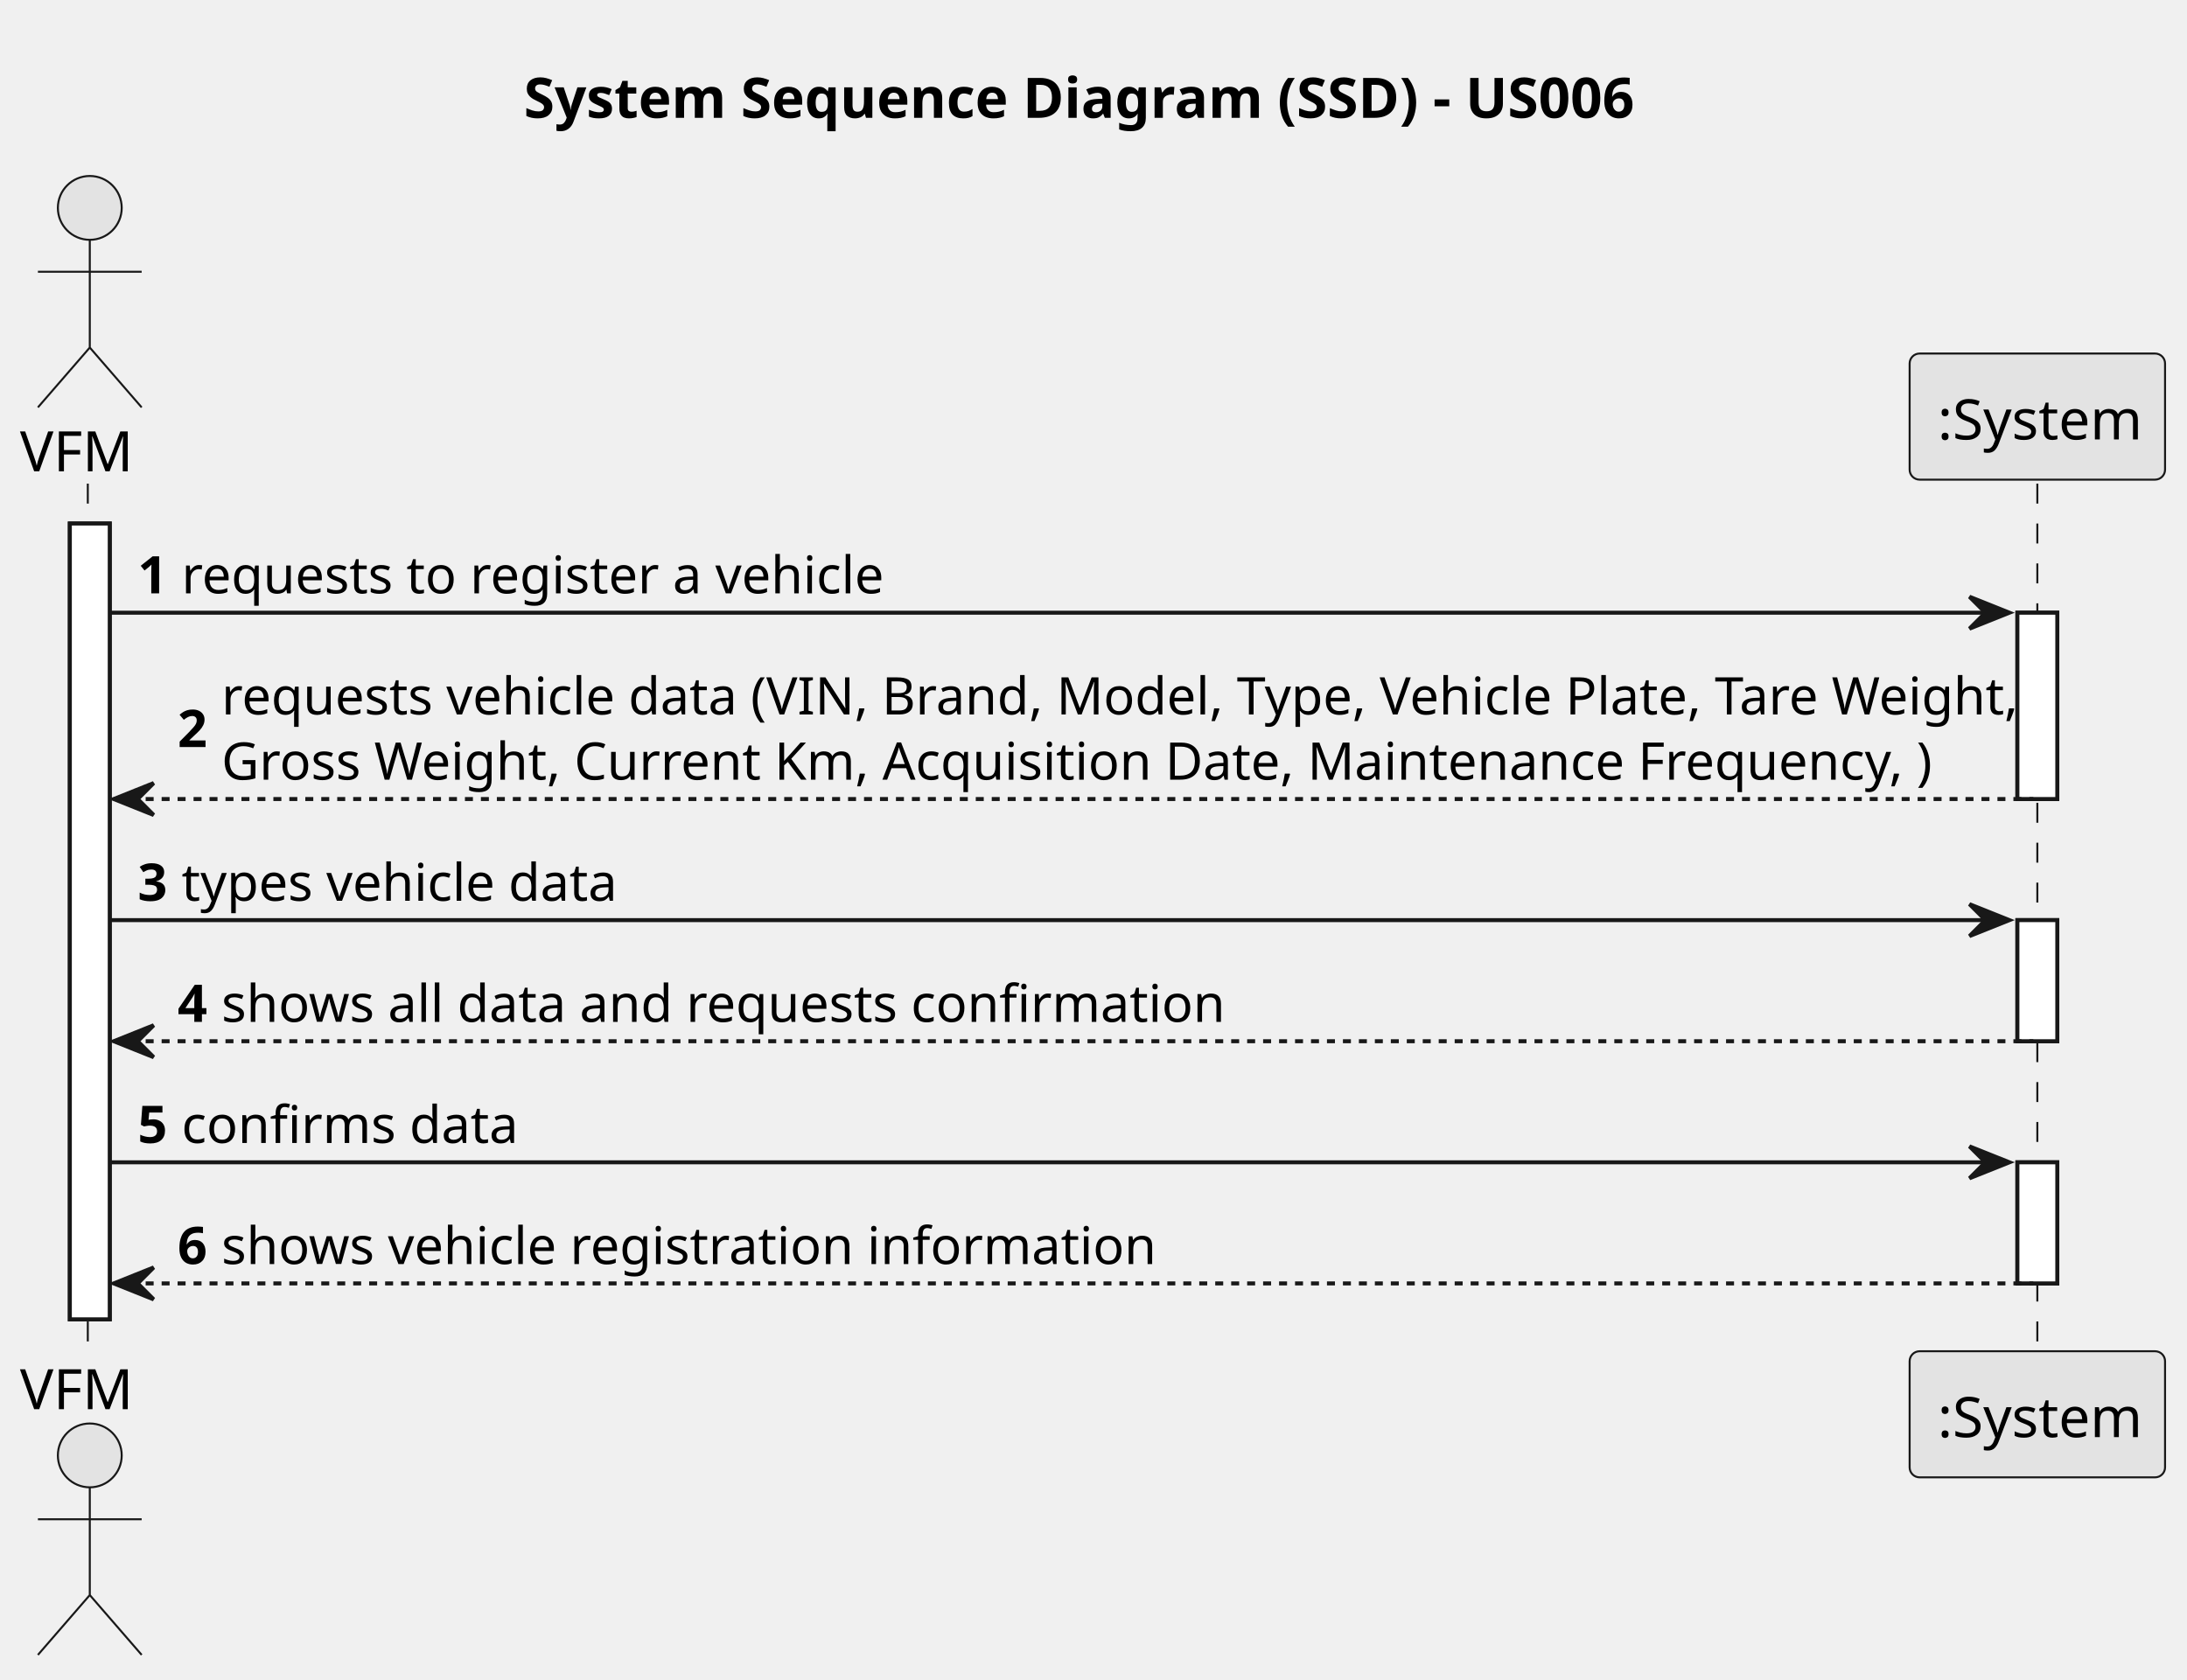
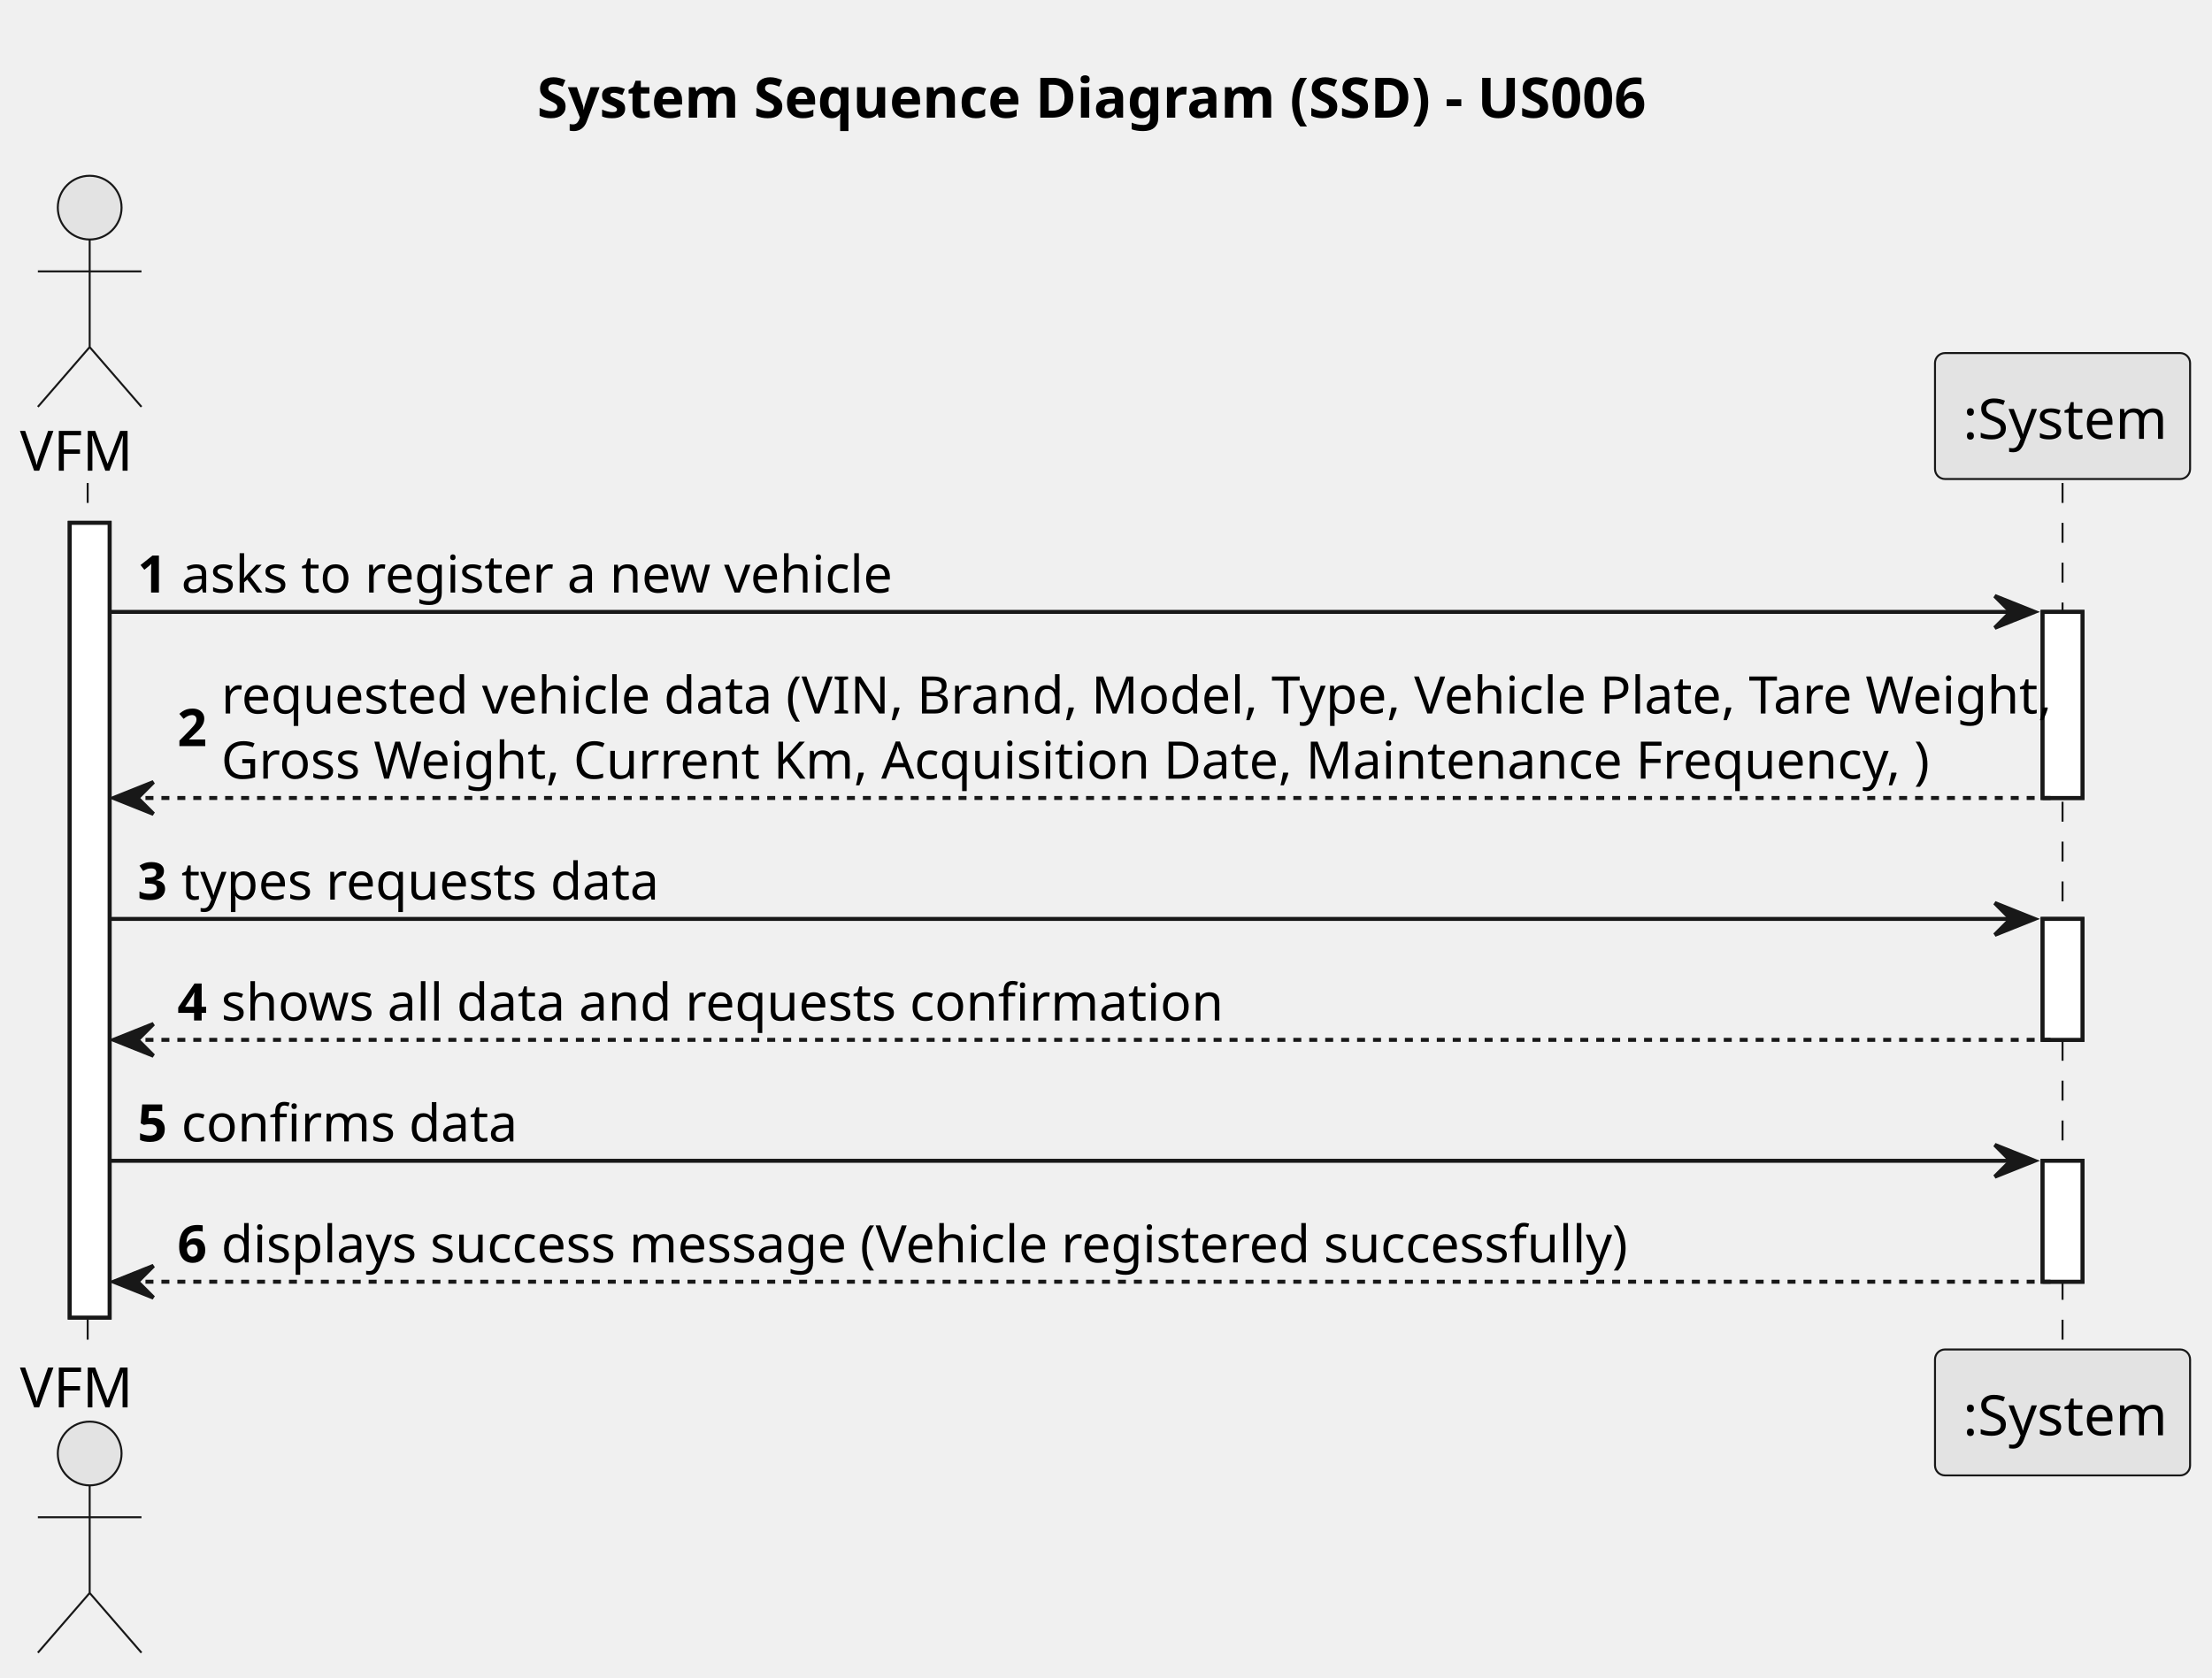
- <svg xmlns="http://www.w3.org/2000/svg" contentStyleType="text/css" height="421px" preserveAspectRatio="none" style="width:548px;height:421px;background:#FFFFFF;" version="1.1" viewBox="0 0 548 421" width="548px" zoomAndPan="magnify">
+ <svg xmlns="http://www.w3.org/2000/svg" contentStyleType="text/css" height="421px" preserveAspectRatio="none" style="width:555px;height:421px;background:#FFFFFF;" version="1.1" viewBox="0 0 555 421" width="555px" zoomAndPan="magnify">
  <defs />
  <g>
-     <text fill="#000000" font-family="sans-serif" font-size="14" font-weight="bold" lengthAdjust="spacing" textLength="284" x="131.25" y="29.533">System Sequence Diagram (SSD) - US006</text>
+     <text fill="#000000" font-family="sans-serif" font-size="14" font-weight="bold" lengthAdjust="spacing" textLength="284" x="134.75" y="29.533">System Sequence Diagram (SSD) - US006</text>
    <rect fill="#FFFFFF" height="199.461" style="stroke:#181818;stroke-width:1.0;" width="10" x="17.5" y="131.219" />
-     <rect fill="#FFFFFF" height="46.703" style="stroke:#181818;stroke-width:1.0;" width="10" x="505.5" y="153.57" />
-     <rect fill="#FFFFFF" height="30.352" style="stroke:#181818;stroke-width:1.0;" width="10" x="505.5" y="230.625" />
-     <rect fill="#FFFFFF" height="30.352" style="stroke:#181818;stroke-width:1.0;" width="10" x="505.5" y="291.328" />
+     <rect fill="#FFFFFF" height="46.703" style="stroke:#181818;stroke-width:1.0;" width="10" x="512.5" y="153.57" />
+     <rect fill="#FFFFFF" height="30.352" style="stroke:#181818;stroke-width:1.0;" width="10" x="512.5" y="230.625" />
+     <rect fill="#FFFFFF" height="30.352" style="stroke:#181818;stroke-width:1.0;" width="10" x="512.5" y="291.328" />
    <line style="stroke:#181818;stroke-width:0.5;stroke-dasharray:5.0,5.0;" x1="22" x2="22" y1="121.219" y2="339.68" />
-     <line style="stroke:#181818;stroke-width:0.5;stroke-dasharray:5.0,5.0;" x1="510.5" x2="510.5" y1="121.219" y2="339.68" />
+     <line style="stroke:#181818;stroke-width:0.5;stroke-dasharray:5.0,5.0;" x1="517.5" x2="517.5" y1="121.219" y2="339.68" />
    <text fill="#000000" font-family="sans-serif" font-size="14" lengthAdjust="spacing" textLength="29" x="5" y="118.143">VFM</text>
    <ellipse cx="22.5" cy="52.109" fill="#E3E3E3" rx="8" ry="8" style="stroke:#181818;stroke-width:0.5;" />
    <path d="M22.5,60.109 L22.5,87.109 M9.5,68.109 L35.5,68.109 M22.5,87.109 L9.5,102.109 M22.5,87.109 L35.5,102.109 " fill="none" style="stroke:#181818;stroke-width:0.5;" />
    <text fill="#000000" font-family="sans-serif" font-size="14" lengthAdjust="spacing" textLength="29" x="5" y="353.213">VFM</text>
    <ellipse cx="22.5" cy="364.789" fill="#E3E3E3" rx="8" ry="8" style="stroke:#181818;stroke-width:0.5;" />
    <path d="M22.5,372.789 L22.5,399.789 M9.5,380.789 L35.5,380.789 M22.5,399.789 L9.5,414.789 M22.5,399.789 L35.5,414.789 " fill="none" style="stroke:#181818;stroke-width:0.5;" />
-     <rect fill="#E3E3E3" height="31.609" rx="2.5" ry="2.5" style="stroke:#181818;stroke-width:0.5;" width="64" x="478.5" y="88.609" />
-     <text fill="#000000" font-family="sans-serif" font-size="14" lengthAdjust="spacing" textLength="50" x="485.5" y="110.143">:System</text>
-     <rect fill="#E3E3E3" height="31.609" rx="2.5" ry="2.5" style="stroke:#181818;stroke-width:0.5;" width="64" x="478.5" y="338.68" />
-     <text fill="#000000" font-family="sans-serif" font-size="14" lengthAdjust="spacing" textLength="50" x="485.5" y="360.213">:System</text>
+     <rect fill="#E3E3E3" height="31.609" rx="2.5" ry="2.5" style="stroke:#181818;stroke-width:0.5;" width="64" x="485.5" y="88.609" />
+     <text fill="#000000" font-family="sans-serif" font-size="14" lengthAdjust="spacing" textLength="50" x="492.5" y="110.143">:System</text>
+     <rect fill="#E3E3E3" height="31.609" rx="2.5" ry="2.5" style="stroke:#181818;stroke-width:0.5;" width="64" x="485.5" y="338.68" />
+     <text fill="#000000" font-family="sans-serif" font-size="14" lengthAdjust="spacing" textLength="50" x="492.5" y="360.213">:System</text>
    <rect fill="#FFFFFF" height="199.461" style="stroke:#181818;stroke-width:1.0;" width="10" x="17.5" y="131.219" />
-     <rect fill="#FFFFFF" height="46.703" style="stroke:#181818;stroke-width:1.0;" width="10" x="505.5" y="153.57" />
-     <rect fill="#FFFFFF" height="30.352" style="stroke:#181818;stroke-width:1.0;" width="10" x="505.5" y="230.625" />
-     <rect fill="#FFFFFF" height="30.352" style="stroke:#181818;stroke-width:1.0;" width="10" x="505.5" y="291.328" />
-     <polygon fill="#181818" points="493.5,149.57,503.5,153.57,493.5,157.57,497.5,153.57" style="stroke:#181818;stroke-width:1.0;" />
-     <line style="stroke:#181818;stroke-width:1.0;" x1="27.5" x2="499.5" y1="153.57" y2="153.57" />
+     <rect fill="#FFFFFF" height="46.703" style="stroke:#181818;stroke-width:1.0;" width="10" x="512.5" y="153.57" />
+     <rect fill="#FFFFFF" height="30.352" style="stroke:#181818;stroke-width:1.0;" width="10" x="512.5" y="230.625" />
+     <rect fill="#FFFFFF" height="30.352" style="stroke:#181818;stroke-width:1.0;" width="10" x="512.5" y="291.328" />
+     <polygon fill="#181818" points="500.5,149.57,510.5,153.57,500.5,157.57,504.5,153.57" style="stroke:#181818;stroke-width:1.0;" />
+     <line style="stroke:#181818;stroke-width:1.0;" x1="27.5" x2="506.5" y1="153.57" y2="153.57" />
    <text fill="#000000" font-family="sans-serif" font-size="13" font-weight="bold" lengthAdjust="spacing" textLength="7" x="34.5" y="148.714">1</text>
-     <text fill="#000000" font-family="sans-serif" font-size="13" lengthAdjust="spacing" textLength="166" x="45.5" y="148.714">requests to register a vehicle</text>
+     <text fill="#000000" font-family="sans-serif" font-size="13" lengthAdjust="spacing" textLength="171" x="45.5" y="148.714">asks to register a new vehicle</text>
    <polygon fill="#181818" points="38.5,196.273,28.5,200.273,38.5,204.273,34.5,200.273" style="stroke:#181818;stroke-width:1.0;" />
-     <line style="stroke:#181818;stroke-width:1.0;stroke-dasharray:2.0,2.0;" x1="32.5" x2="509.5" y1="200.273" y2="200.273" />
+     <line style="stroke:#181818;stroke-width:1.0;stroke-dasharray:2.0,2.0;" x1="32.5" x2="516.5" y1="200.273" y2="200.273" />
    <text fill="#000000" font-family="sans-serif" font-size="13" font-weight="bold" lengthAdjust="spacing" textLength="7" x="44.5" y="187.241">2</text>
-     <text fill="#000000" font-family="sans-serif" font-size="13" lengthAdjust="spacing" textLength="439" x="55.5" y="179.065">requests vehicle data (VIN, Brand, Model, Type, Vehicle Plate, Tare Weight,</text>
+     <text fill="#000000" font-family="sans-serif" font-size="13" lengthAdjust="spacing" textLength="446" x="55.5" y="179.065">requested vehicle data (VIN, Brand, Model, Type, Vehicle Plate, Tare Weight,</text>
    <text fill="#000000" font-family="sans-serif" font-size="13" lengthAdjust="spacing" textLength="416" x="55.5" y="195.417">Gross Weight, Current Km, Acquisition Date, Maintenance Frequency, )</text>
-     <polygon fill="#181818" points="493.5,226.625,503.5,230.625,493.5,234.625,497.5,230.625" style="stroke:#181818;stroke-width:1.0;" />
-     <line style="stroke:#181818;stroke-width:1.0;" x1="27.5" x2="499.5" y1="230.625" y2="230.625" />
+     <polygon fill="#181818" points="500.5,226.625,510.5,230.625,500.5,234.625,504.5,230.625" style="stroke:#181818;stroke-width:1.0;" />
+     <line style="stroke:#181818;stroke-width:1.0;" x1="27.5" x2="506.5" y1="230.625" y2="230.625" />
    <text fill="#000000" font-family="sans-serif" font-size="13" font-weight="bold" lengthAdjust="spacing" textLength="7" x="34.5" y="225.769">3</text>
-     <text fill="#000000" font-family="sans-serif" font-size="13" lengthAdjust="spacing" textLength="104" x="45.5" y="225.769">types vehicle data</text>
+     <text fill="#000000" font-family="sans-serif" font-size="13" lengthAdjust="spacing" textLength="115" x="45.5" y="225.769">types requests data</text>
    <polygon fill="#181818" points="38.5,256.977,28.5,260.977,38.5,264.977,34.5,260.977" style="stroke:#181818;stroke-width:1.0;" />
-     <line style="stroke:#181818;stroke-width:1.0;stroke-dasharray:2.0,2.0;" x1="32.5" x2="509.5" y1="260.977" y2="260.977" />
+     <line style="stroke:#181818;stroke-width:1.0;stroke-dasharray:2.0,2.0;" x1="32.5" x2="516.5" y1="260.977" y2="260.977" />
    <text fill="#000000" font-family="sans-serif" font-size="13" font-weight="bold" lengthAdjust="spacing" textLength="7" x="44.5" y="256.12">4</text>
    <text fill="#000000" font-family="sans-serif" font-size="13" lengthAdjust="spacing" textLength="236" x="55.5" y="256.12">shows all data and requests confirmation</text>
-     <polygon fill="#181818" points="493.5,287.328,503.5,291.328,493.5,295.328,497.5,291.328" style="stroke:#181818;stroke-width:1.0;" />
-     <line style="stroke:#181818;stroke-width:1.0;" x1="27.5" x2="499.5" y1="291.328" y2="291.328" />
+     <polygon fill="#181818" points="500.5,287.328,510.5,291.328,500.5,295.328,504.5,291.328" style="stroke:#181818;stroke-width:1.0;" />
+     <line style="stroke:#181818;stroke-width:1.0;" x1="27.5" x2="506.5" y1="291.328" y2="291.328" />
    <text fill="#000000" font-family="sans-serif" font-size="13" font-weight="bold" lengthAdjust="spacing" textLength="7" x="34.5" y="286.472">5</text>
    <text fill="#000000" font-family="sans-serif" font-size="13" lengthAdjust="spacing" textLength="78" x="45.5" y="286.472">confirms data</text>
    <polygon fill="#181818" points="38.5,317.68,28.5,321.68,38.5,325.68,34.5,321.68" style="stroke:#181818;stroke-width:1.0;" />
-     <line style="stroke:#181818;stroke-width:1.0;stroke-dasharray:2.0,2.0;" x1="32.5" x2="509.5" y1="321.68" y2="321.68" />
+     <line style="stroke:#181818;stroke-width:1.0;stroke-dasharray:2.0,2.0;" x1="32.5" x2="516.5" y1="321.68" y2="321.68" />
    <text fill="#000000" font-family="sans-serif" font-size="13" font-weight="bold" lengthAdjust="spacing" textLength="7" x="44.5" y="316.823">6</text>
-     <text fill="#000000" font-family="sans-serif" font-size="13" lengthAdjust="spacing" textLength="215" x="55.5" y="316.823">shows vehicle registration information</text>
+     <text fill="#000000" font-family="sans-serif" font-size="13" lengthAdjust="spacing" textLength="350" x="55.5" y="316.823">displays success message (Vehicle registered successfully)</text>
  </g>
</svg>
